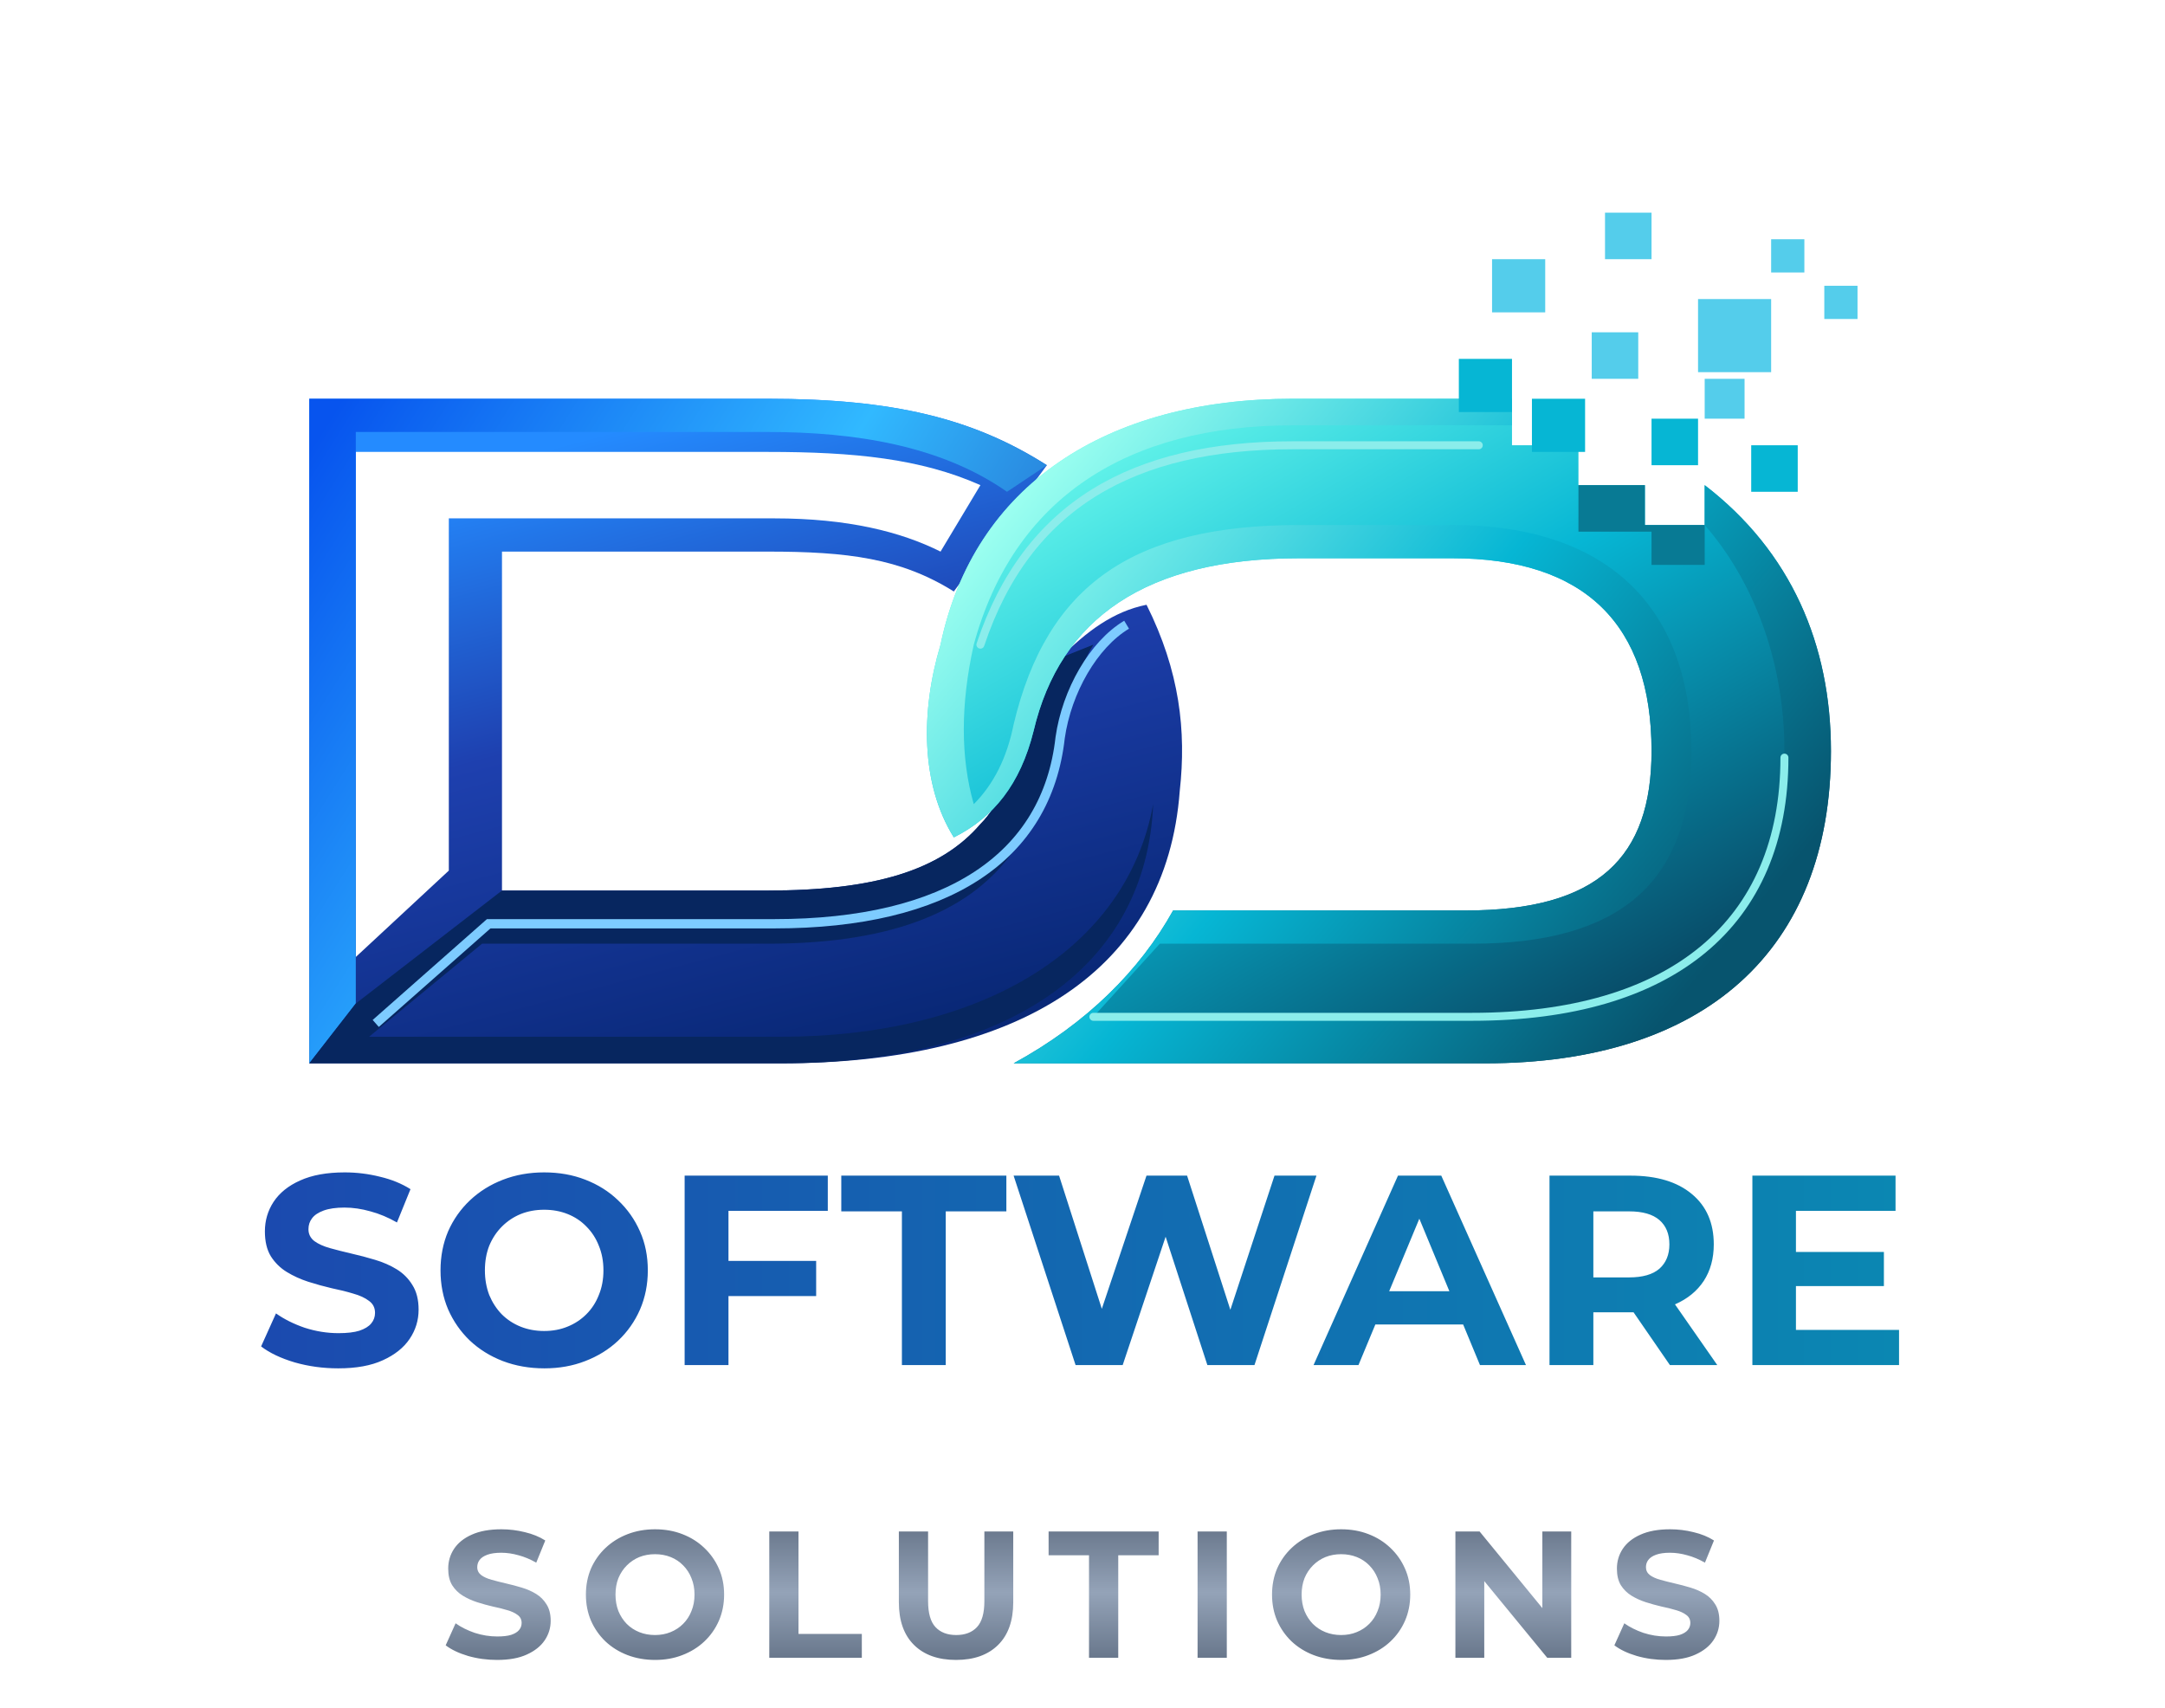
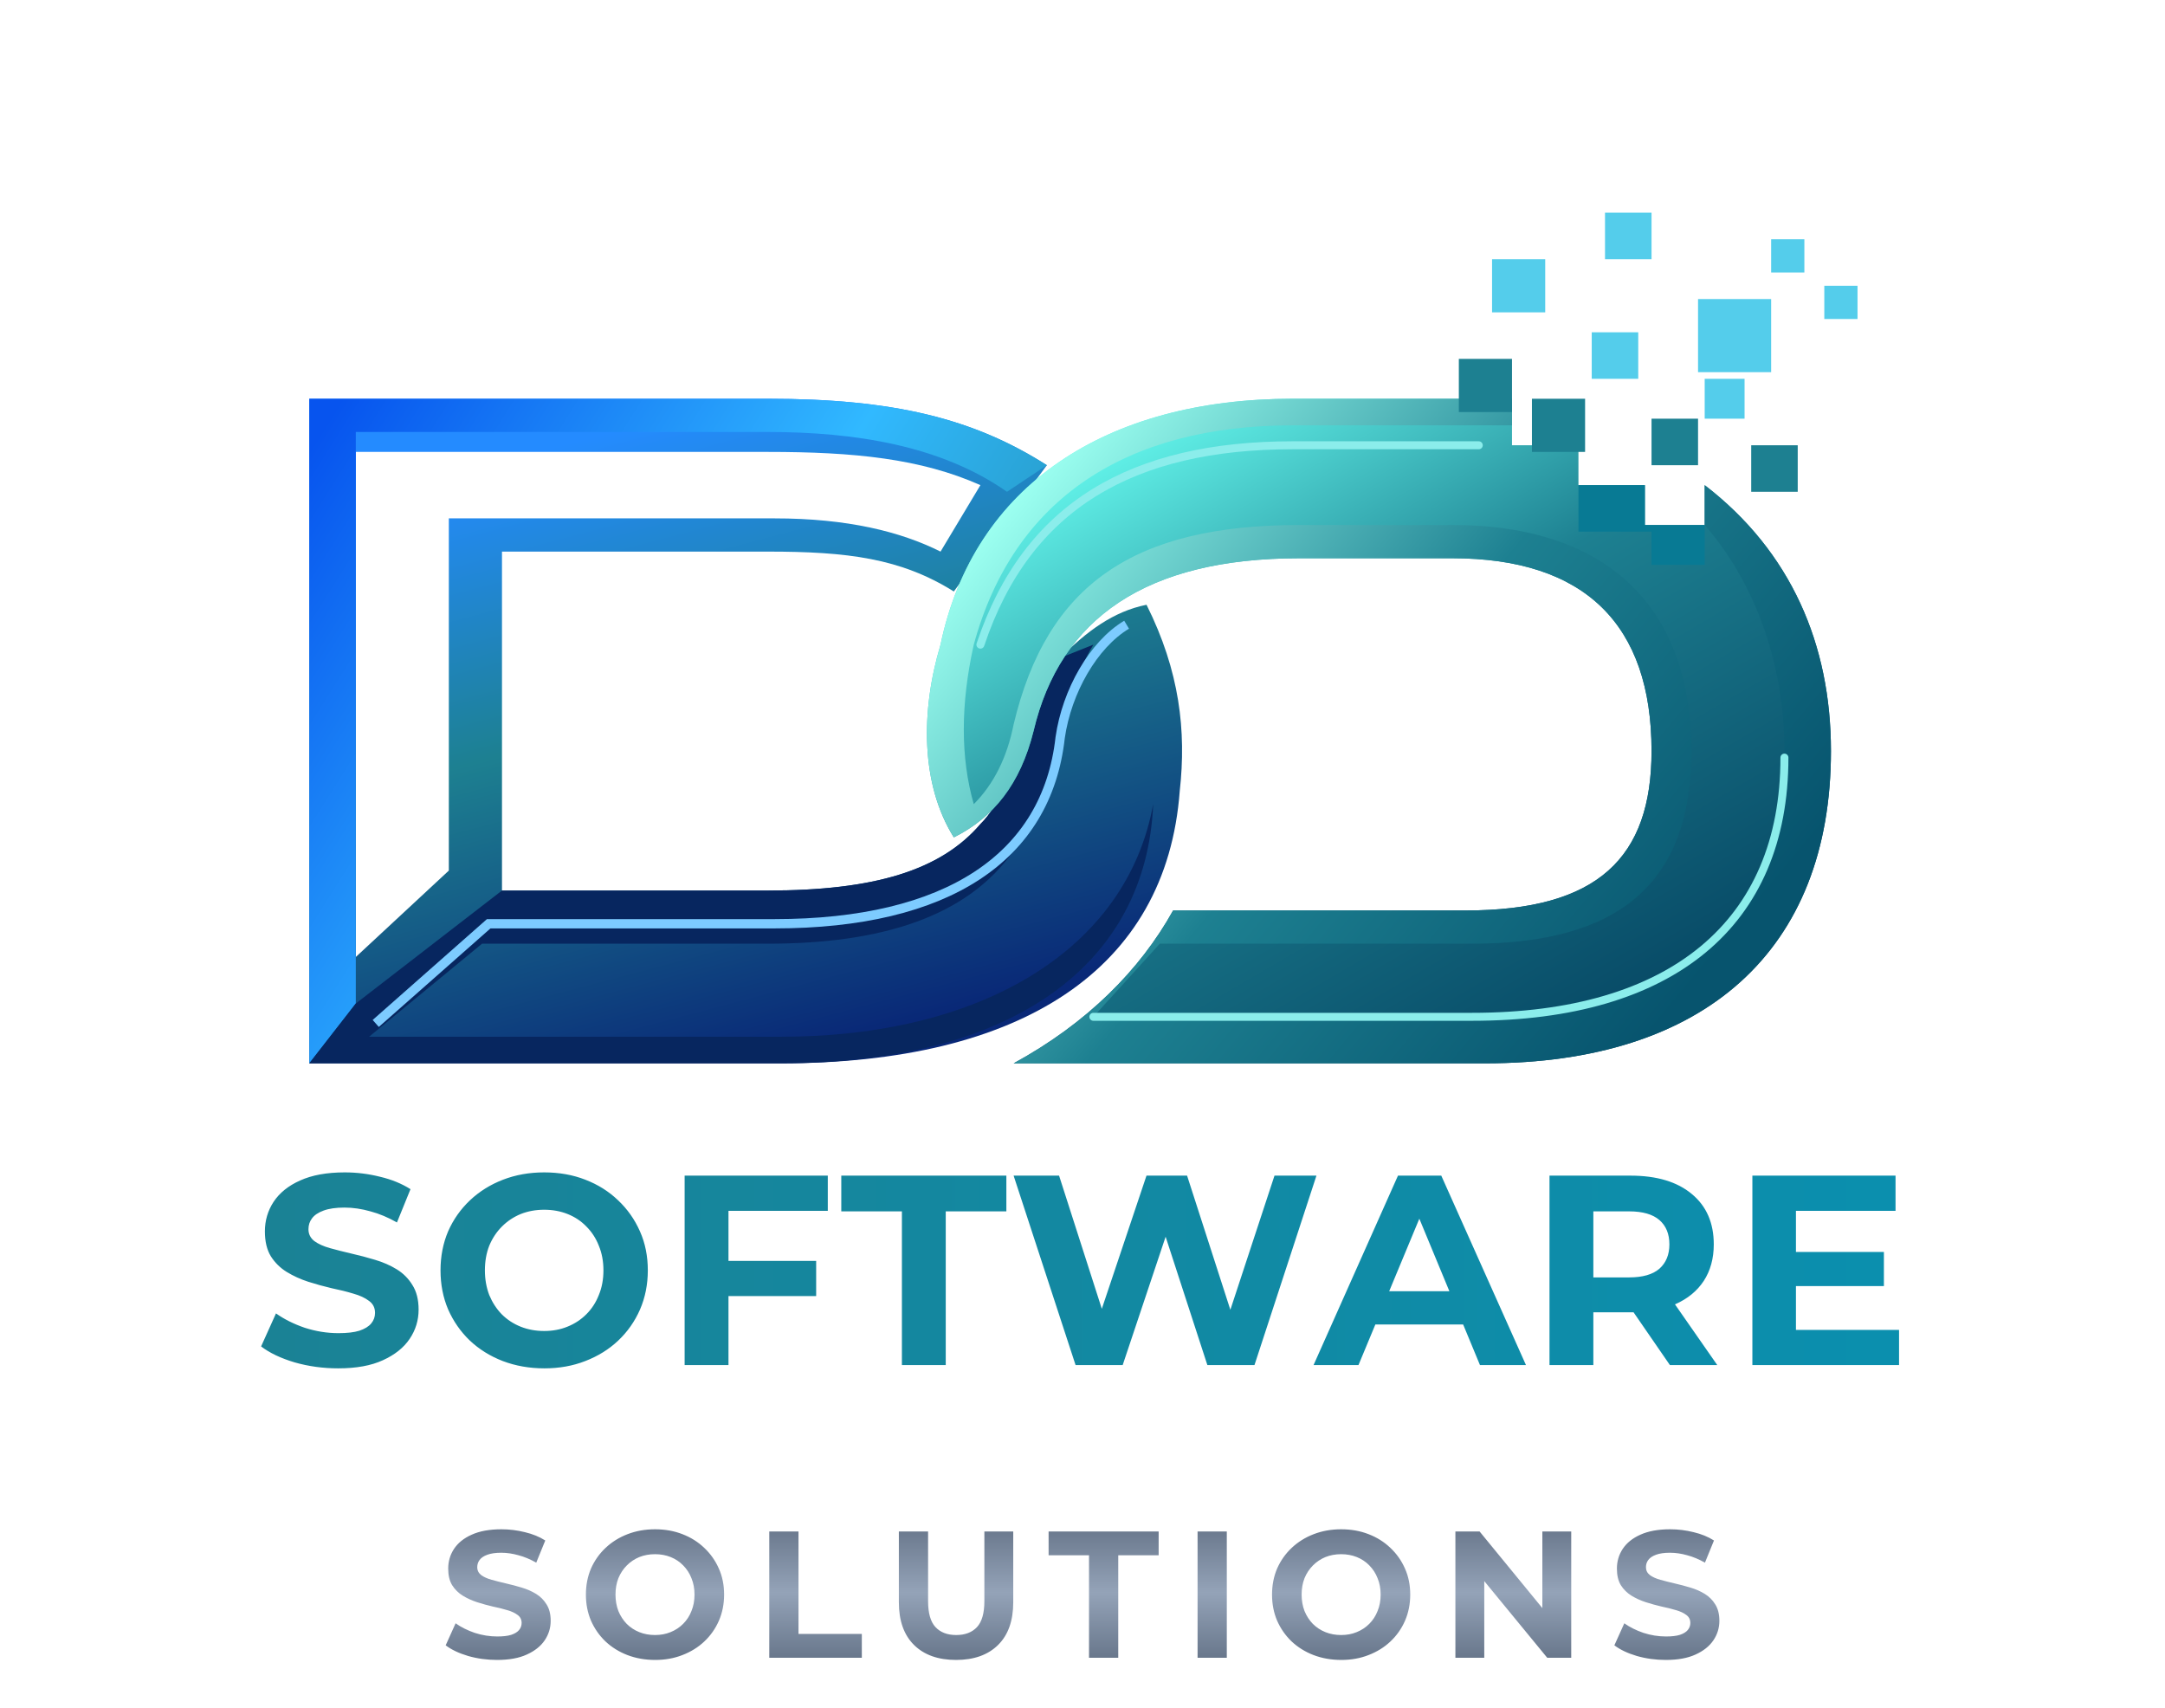
<svg xmlns="http://www.w3.org/2000/svg" width="464" height="366" viewBox="0 0 464 366" fill="none">
  <path d="M66.286 85.447H164.549C191.607 85.447 208.696 89.719 224.362 99.688L204.424 126.746C193.031 119.625 181.638 118.201 164.549 118.201H107.585V190.83H164.549C187.335 190.83 201.576 186.558 210.12 176.589C218.665 168.045 217.241 152.38 227.21 140.987C232.906 135.29 238.603 131.018 245.723 129.594C252.844 143.835 254.268 156.652 252.844 169.469C249.995 207.92 218.665 227.857 167.397 227.857H66.286V85.447ZM76.254 96.839V205.072L96.192 186.558V111.08H165.973C181.638 111.08 193.031 113.929 201.576 118.201L210.12 103.96C197.304 98.263 183.062 96.839 164.549 96.839H76.254Z" fill="url(#paint0_linear_2_654)" />
  <path d="M66.286 85.447H164.549C191.607 85.447 208.696 89.719 224.362 99.688L215.817 105.384C201.576 95.415 183.062 92.567 164.549 92.567H76.254V215.04L66.286 227.857V85.447Z" fill="url(#paint1_linear_2_654)" />
  <path d="M76.254 215.04L107.585 190.83H164.549C187.335 190.83 201.576 186.558 210.12 176.589C218.665 168.044 217.241 152.379 227.21 140.986L234.33 138.138C225.786 152.379 227.21 170.893 217.241 182.286C207.272 196.527 188.759 202.223 164.549 202.223H103.312L79.103 222.161H167.397C210.12 222.161 241.451 203.647 247.147 172.317C245.723 206.495 217.241 227.857 167.397 227.857H66.286L76.254 215.04Z" fill="#07265F" />
  <path d="M80.527 219.313L104.737 197.951H165.973C203 197.951 224.362 183.71 227.21 158.076C228.634 148.107 234.33 138.139 241.451 133.866" stroke-width="1.994" stroke="#7DCBFF" />
  <path d="M204.424 179.438C197.304 168.045 197.304 152.38 201.576 138.139C208.696 103.96 237.179 85.447 277.054 85.447H324.049V95.415H338.29V103.96H352.531V112.505H365.348V103.96C383.862 118.201 392.406 138.139 392.406 160.924C392.406 203.647 365.348 227.857 318.353 227.857H217.241C232.906 219.313 244.299 207.92 251.42 195.103H314.08C342.562 195.103 353.955 183.71 353.955 160.924C353.955 133.866 339.714 119.625 311.232 119.625H278.478C245.723 119.625 227.21 132.442 221.513 156.652C218.665 168.045 212.969 175.165 204.424 179.438Z" fill="url(#paint2_linear_2_654)" />
  <path d="M204.424 179.438C197.304 168.045 197.304 152.38 201.576 138.139C208.696 103.96 237.179 85.447 277.054 85.447H324.049V91.143H277.054C241.451 91.143 217.241 106.808 208.696 138.139C205.848 150.955 205.848 162.348 208.696 172.317C212.969 168.045 215.817 162.348 217.241 155.228C224.362 125.322 242.875 112.505 278.478 112.505H311.232C345.411 112.505 362.5 131.018 362.5 160.924C362.5 189.406 346.835 202.223 315.504 202.223H248.571L234.33 217.889H318.353C361.076 217.889 382.437 196.527 382.437 160.924C382.437 140.987 375.317 123.897 365.348 112.505V103.96C383.862 118.201 392.406 138.139 392.406 160.924C392.406 203.647 365.348 227.857 318.353 227.857H217.241C232.906 219.313 244.299 207.92 251.42 195.103H314.08C342.562 195.103 353.955 183.71 353.955 160.924C353.955 133.866 339.714 119.625 311.232 119.625H278.478C245.723 119.625 227.21 132.442 221.513 156.652C218.665 168.045 212.969 175.165 204.424 179.438Z" fill="url(#paint3_linear_2_654)" />
  <path d="M338.29 103.96H352.531V112.505H365.348V121.049H353.955V113.929H338.29V103.96Z" fill="#087A94" />
  <path d="M210.12 138.139C220.089 108.232 242.875 95.415 277.053 95.415H316.928M234.33 217.889H315.504C358.227 217.889 382.437 197.951 382.437 162.348" stroke-width="1.709" stroke-linecap="round" stroke="#8BEDEB" />
-   <path d="M312.656 76.902H324.049V88.295H312.656V76.902ZM328.321 85.447H339.714V96.839H328.321V85.447ZM353.955 89.719H363.924V99.688H353.955V89.719ZM375.317 95.415H385.286V105.384H375.317V95.415Z" fill="#06B6D4" />
+   <path d="M312.656 76.902H324.049V88.295H312.656V76.902ZM328.321 85.447H339.714V96.839H328.321V85.447ZM353.955 89.719H363.924V99.688H353.955V89.719ZM375.317 95.415H385.286V105.384H375.317V95.415Z" fill="#1D8091" />
  <path d="M319.776 55.54H331.169V66.933H319.776V55.54ZM343.986 45.572H353.955V55.54H343.986V45.572ZM341.138 71.206H351.107V81.174H341.138V71.206ZM363.924 64.085H379.589V79.75H363.924V64.085ZM365.348 81.174H373.892V89.719H365.348V81.174ZM379.589 51.268H386.709V58.389H379.589V51.268ZM390.982 61.237H398.102V68.357H390.982V61.237Z" fill="#54CDEB" />
  <path d="M72.489 293.22C69.241 293.22 66.129 292.795 63.151 291.944C60.174 291.055 57.777 289.914 55.959 288.522L59.149 281.446C60.889 282.683 62.939 283.708 65.297 284.52C67.695 285.293 70.111 285.68 72.547 285.68C74.403 285.68 75.892 285.506 77.013 285.158C78.173 284.771 79.024 284.249 79.565 283.592C80.107 282.935 80.377 282.181 80.377 281.33C80.377 280.247 79.952 279.397 79.101 278.778C78.251 278.121 77.129 277.599 75.737 277.212C74.345 276.787 72.799 276.4 71.097 276.052C69.435 275.665 67.753 275.201 66.051 274.66C64.389 274.119 62.861 273.423 61.469 272.572C60.077 271.721 58.937 270.6 58.047 269.208C57.197 267.816 56.771 266.037 56.771 263.872C56.771 261.552 57.39 259.445 58.627 257.55C59.903 255.617 61.798 254.089 64.311 252.968C66.863 251.808 70.053 251.228 73.881 251.228C76.433 251.228 78.947 251.537 81.421 252.156C83.896 252.736 86.081 253.625 87.975 254.824L85.075 261.958C83.181 260.875 81.286 260.083 79.391 259.58C77.497 259.039 75.641 258.768 73.823 258.768C72.006 258.768 70.517 258.981 69.357 259.406C68.197 259.831 67.366 260.392 66.863 261.088C66.361 261.745 66.109 262.519 66.109 263.408C66.109 264.452 66.535 265.303 67.385 265.96C68.236 266.579 69.357 267.081 70.749 267.468C72.141 267.855 73.669 268.241 75.331 268.628C77.033 269.015 78.715 269.459 80.377 269.962C82.079 270.465 83.625 271.141 85.017 271.992C86.409 272.843 87.531 273.964 88.381 275.356C89.271 276.748 89.715 278.507 89.715 280.634C89.715 282.915 89.077 285.003 87.801 286.898C86.525 288.793 84.611 290.32 82.059 291.48C79.546 292.64 76.356 293.22 72.489 293.22ZM116.684 293.22C113.475 293.22 110.498 292.698 107.752 291.654C105.046 290.61 102.687 289.141 100.676 287.246C98.704 285.351 97.158 283.128 96.036 280.576C94.954 278.024 94.412 275.24 94.412 272.224C94.412 269.208 94.954 266.424 96.036 263.872C97.158 261.32 98.724 259.097 100.734 257.202C102.745 255.307 105.104 253.838 107.81 252.794C110.517 251.75 113.456 251.228 116.626 251.228C119.836 251.228 122.774 251.75 125.442 252.794C128.149 253.838 130.488 255.307 132.46 257.202C134.471 259.097 136.037 261.32 137.158 263.872C138.28 266.385 138.84 269.169 138.84 272.224C138.84 275.24 138.28 278.043 137.158 280.634C136.037 283.186 134.471 285.409 132.46 287.304C130.488 289.16 128.149 290.61 125.442 291.654C122.774 292.698 119.855 293.22 116.684 293.22ZM116.626 285.216C118.444 285.216 120.106 284.907 121.614 284.288C123.161 283.669 124.514 282.78 125.674 281.62C126.834 280.46 127.724 279.087 128.342 277.502C129 275.917 129.328 274.157 129.328 272.224C129.328 270.291 129 268.531 128.342 266.946C127.724 265.361 126.834 263.988 125.674 262.828C124.553 261.668 123.219 260.779 121.672 260.16C120.126 259.541 118.444 259.232 116.626 259.232C114.809 259.232 113.127 259.541 111.58 260.16C110.072 260.779 108.738 261.668 107.578 262.828C106.418 263.988 105.51 265.361 104.852 266.946C104.234 268.531 103.924 270.291 103.924 272.224C103.924 274.119 104.234 275.878 104.852 277.502C105.51 279.087 106.399 280.46 107.52 281.62C108.68 282.78 110.034 283.669 111.58 284.288C113.127 284.907 114.809 285.216 116.626 285.216ZM146.73 292.524V251.924H177.412V259.464H156.126V292.524H146.73ZM155.43 277.734V270.194H174.918V277.734H155.43ZM193.295 292.524V259.58H180.303V251.924H215.683V259.58H202.691V292.524H193.295ZM230.518 292.524L217.236 251.924H226.98L238.522 287.884H233.65L245.714 251.924H254.414L266.014 287.884H261.316L273.148 251.924H282.138L268.856 292.524H258.764L248.498 260.972H251.166L240.61 292.524H230.518ZM281.517 292.524L299.613 251.924H308.893L327.047 292.524H317.187L302.339 256.68H306.051L291.145 292.524H281.517ZM290.565 283.824L293.059 276.69H313.939L316.491 283.824H290.565ZM332.088 292.524V251.924H349.43C355.075 251.924 359.464 253.239 362.596 255.868C365.728 258.459 367.294 262.055 367.294 266.656C367.294 269.672 366.578 272.282 365.148 274.486C363.717 276.651 361.687 278.314 359.058 279.474C356.428 280.634 353.296 281.214 349.662 281.214H337.308L341.484 277.096V292.524H332.088ZM357.898 292.524L347.748 277.792H357.782L368.048 292.524H357.898ZM341.484 278.14L337.308 273.732H349.14C352.04 273.732 354.205 273.113 355.636 271.876C357.066 270.6 357.782 268.86 357.782 266.656C357.782 264.413 357.066 262.673 355.636 261.436C354.205 260.199 352.04 259.58 349.14 259.58H337.308L341.484 255.114V278.14ZM375.567 292.524V251.924H406.249V259.464H384.905V284.984H407.003V292.524H375.567ZM384.209 275.588V268.28H403.755V275.588H384.209Z" fill="url(#paint4_linear_2_654)" />
  <path d="M106.537 355.702C104.371 355.702 102.296 355.419 100.311 354.852C98.326 354.259 96.728 353.498 95.517 352.57L97.643 347.853C98.803 348.678 100.17 349.361 101.742 349.902C103.34 350.418 104.951 350.676 106.575 350.676C107.813 350.676 108.805 350.56 109.553 350.328C110.326 350.07 110.893 349.722 111.254 349.284C111.615 348.845 111.795 348.343 111.795 347.776C111.795 347.054 111.512 346.487 110.945 346.074C110.378 345.636 109.63 345.288 108.702 345.03C107.774 344.747 106.743 344.489 105.609 344.257C104.5 343.999 103.379 343.69 102.245 343.329C101.136 342.968 100.118 342.504 99.19 341.937C98.262 341.37 97.501 340.622 96.909 339.694C96.341 338.766 96.058 337.581 96.058 336.137C96.058 334.59 96.47 333.185 97.295 331.922C98.146 330.633 99.409 329.615 101.085 328.868C102.786 328.094 104.913 327.708 107.465 327.708C109.166 327.708 110.842 327.914 112.491 328.326C114.141 328.713 115.598 329.306 116.861 330.105L114.927 334.861C113.664 334.139 112.401 333.611 111.138 333.276C109.875 332.915 108.638 332.734 107.426 332.734C106.214 332.734 105.222 332.876 104.449 333.16C103.675 333.443 103.121 333.817 102.786 334.281C102.451 334.719 102.283 335.235 102.283 335.828C102.283 336.524 102.567 337.091 103.134 337.529C103.701 337.941 104.449 338.277 105.377 338.534C106.305 338.792 107.323 339.05 108.431 339.308C109.566 339.565 110.687 339.862 111.795 340.197C112.93 340.532 113.961 340.983 114.889 341.55C115.817 342.117 116.564 342.865 117.131 343.793C117.724 344.721 118.021 345.894 118.021 347.312C118.021 348.833 117.595 350.225 116.745 351.488C115.894 352.751 114.618 353.769 112.917 354.542C111.241 355.316 109.114 355.702 106.537 355.702ZM140.419 355.702C138.279 355.702 136.294 355.354 134.464 354.658C132.66 353.962 131.087 352.983 129.747 351.72C128.432 350.457 127.401 348.974 126.654 347.273C125.932 345.572 125.571 343.716 125.571 341.705C125.571 339.694 125.932 337.838 126.654 336.137C127.401 334.436 128.445 332.953 129.786 331.69C131.126 330.427 132.699 329.448 134.503 328.752C136.307 328.056 138.266 327.708 140.38 327.708C142.52 327.708 144.479 328.056 146.258 328.752C148.062 329.448 149.622 330.427 150.936 331.69C152.277 332.953 153.321 334.436 154.068 336.137C154.816 337.813 155.19 339.669 155.19 341.705C155.19 343.716 154.816 345.585 154.068 347.312C153.321 349.013 152.277 350.495 150.936 351.758C149.622 352.996 148.062 353.962 146.258 354.658C144.479 355.354 142.533 355.702 140.419 355.702ZM140.38 350.366C141.592 350.366 142.7 350.16 143.706 349.748C144.737 349.335 145.639 348.742 146.412 347.969C147.186 347.196 147.779 346.281 148.191 345.224C148.629 344.167 148.848 342.994 148.848 341.705C148.848 340.416 148.629 339.243 148.191 338.186C147.779 337.129 147.186 336.214 146.412 335.441C145.665 334.668 144.775 334.075 143.744 333.662C142.713 333.25 141.592 333.044 140.38 333.044C139.169 333.044 138.047 333.25 137.016 333.662C136.011 334.075 135.122 334.668 134.348 335.441C133.575 336.214 132.969 337.129 132.531 338.186C132.118 339.243 131.912 340.416 131.912 341.705C131.912 342.968 132.118 344.141 132.531 345.224C132.969 346.281 133.562 347.196 134.31 347.969C135.083 348.742 135.985 349.335 137.016 349.748C138.047 350.16 139.169 350.366 140.38 350.366ZM164.869 355.238V328.172H171.133V350.134H184.705V355.238H164.869ZM204.899 355.702C201.058 355.702 198.055 354.633 195.89 352.493C193.725 350.353 192.642 347.299 192.642 343.329V328.172H198.906V343.097C198.906 345.675 199.434 347.531 200.491 348.665C201.548 349.799 203.03 350.366 204.938 350.366C206.846 350.366 208.328 349.799 209.385 348.665C210.442 347.531 210.97 345.675 210.97 343.097V328.172H217.157V343.329C217.157 347.299 216.074 350.353 213.909 352.493C211.743 354.633 208.74 355.702 204.899 355.702ZM233.396 355.238V333.276H224.735V328.172H248.321V333.276H239.66V355.238H233.396ZM256.663 355.238V328.172H262.927V355.238H256.663ZM287.469 355.702C285.329 355.702 283.344 355.354 281.514 354.658C279.71 353.962 278.137 352.983 276.797 351.72C275.482 350.457 274.451 348.974 273.703 347.273C272.982 345.572 272.621 343.716 272.621 341.705C272.621 339.694 272.982 337.838 273.703 336.137C274.451 334.436 275.495 332.953 276.835 331.69C278.176 330.427 279.748 329.448 281.553 328.752C283.357 328.056 285.316 327.708 287.43 327.708C289.57 327.708 291.529 328.056 293.307 328.752C295.112 329.448 296.671 330.427 297.986 331.69C299.327 332.953 300.371 334.436 301.118 336.137C301.866 337.813 302.239 339.669 302.239 341.705C302.239 343.716 301.866 345.585 301.118 347.312C300.371 349.013 299.327 350.495 297.986 351.758C296.671 352.996 295.112 353.962 293.307 354.658C291.529 355.354 289.583 355.702 287.469 355.702ZM287.43 350.366C288.642 350.366 289.75 350.16 290.755 349.748C291.787 349.335 292.689 348.742 293.462 347.969C294.235 347.196 294.828 346.281 295.241 345.224C295.679 344.167 295.898 342.994 295.898 341.705C295.898 340.416 295.679 339.243 295.241 338.186C294.828 337.129 294.235 336.214 293.462 335.441C292.715 334.668 291.825 334.075 290.794 333.662C289.763 333.25 288.642 333.044 287.43 333.044C286.219 333.044 285.097 333.25 284.066 333.662C283.061 334.075 282.171 334.668 281.398 335.441C280.625 336.214 280.019 337.129 279.581 338.186C279.168 339.243 278.962 340.416 278.962 341.705C278.962 342.968 279.168 344.141 279.581 345.224C280.019 346.281 280.612 347.196 281.359 347.969C282.133 348.742 283.035 349.335 284.066 349.748C285.097 350.16 286.219 350.366 287.43 350.366ZM311.919 355.238V328.172H317.1L333.069 347.66H330.556V328.172H336.743V355.238H331.6L315.592 335.75H318.105V355.238H311.919ZM357.011 355.702C354.846 355.702 352.771 355.419 350.786 354.852C348.801 354.259 347.203 353.498 345.991 352.57L348.118 347.853C349.278 348.678 350.644 349.361 352.217 349.902C353.815 350.418 355.426 350.676 357.05 350.676C358.287 350.676 359.28 350.56 360.027 350.328C360.801 350.07 361.368 349.722 361.729 349.284C362.089 348.845 362.27 348.343 362.27 347.776C362.27 347.054 361.986 346.487 361.419 346.074C360.852 345.636 360.105 345.288 359.177 345.03C358.249 344.747 357.217 344.489 356.083 344.257C354.975 343.999 353.853 343.69 352.719 343.329C351.611 342.968 350.592 342.504 349.665 341.937C348.737 341.37 347.976 340.622 347.383 339.694C346.816 338.766 346.533 337.581 346.533 336.137C346.533 334.59 346.945 333.185 347.77 331.922C348.621 330.633 349.884 329.615 351.559 328.868C353.26 328.094 355.387 327.708 357.939 327.708C359.641 327.708 361.316 327.914 362.966 328.326C364.616 328.713 366.072 329.306 367.335 330.105L365.402 334.861C364.139 334.139 362.876 333.611 361.613 333.276C360.349 332.915 359.112 332.734 357.901 332.734C356.689 332.734 355.697 332.876 354.923 333.16C354.15 333.443 353.596 333.817 353.26 334.281C352.925 334.719 352.758 335.235 352.758 335.828C352.758 336.524 353.041 337.091 353.609 337.529C354.176 337.941 354.923 338.277 355.851 338.534C356.779 338.792 357.797 339.05 358.906 339.308C360.04 339.565 361.161 339.862 362.27 340.197C363.404 340.532 364.435 340.983 365.363 341.55C366.291 342.117 367.039 342.865 367.606 343.793C368.199 344.721 368.495 345.894 368.495 347.312C368.495 348.833 368.07 350.225 367.219 351.488C366.368 352.751 365.092 353.769 363.391 354.542C361.716 355.316 359.589 355.702 357.011 355.702Z" fill="url(#paint5_linear_2_654)" />
  <defs>
    <linearGradient id="paint0_linear_2_654" x1="141.763" y1="89.719" x2="177.366" y2="223.585" gradientUnits="userSpaceOnUse">
      <stop stop-color="#248BFF" />
-       <stop offset="0.44" stop-color="#1E40AF" />
+       <stop offset="0.44" stop-color="#1D8091" />
      <stop offset="1" stop-color="#092877" />
    </linearGradient>
    <linearGradient id="paint1_linear_2_654" x1="70.558" y1="89.719" x2="235.754" y2="193.679" gradientUnits="userSpaceOnUse">
      <stop stop-color="#0754EE" />
      <stop offset="0.5" stop-color="#31B9FF" />
-       <stop offset="1" stop-color="#1E40AF" />
+       <stop offset="1" stop-color="#1D8091" />
    </linearGradient>
    <linearGradient id="paint2_linear_2_654" x1="251.42" y1="88.295" x2="331.17" y2="225.009" gradientUnits="userSpaceOnUse">
      <stop stop-color="#62F3E9" />
-       <stop offset="0.43" stop-color="#06B6D4" />
+       <stop offset="0.43" stop-color="#1D8091" />
      <stop offset="1" stop-color="#084B67" />
    </linearGradient>
    <linearGradient id="paint3_linear_2_654" x1="228.634" y1="93.991" x2="365.348" y2="207.92" gradientUnits="userSpaceOnUse">
      <stop stop-color="#9BFFF0" />
-       <stop offset="0.5" stop-color="#06B6D4" />
+       <stop offset="0.5" stop-color="#1D8091" />
      <stop offset="1" stop-color="#07546E" />
    </linearGradient>
    <linearGradient id="paint4_linear_2_654" x1="0" y1="272.524" x2="464" y2="272.524" gradientUnits="userSpaceOnUse">
-       <stop stop-color="#1E40AF" />
+       <stop stop-color="#1D8091" />
      <stop offset="1" stop-color="#0891B2" />
    </linearGradient>
    <linearGradient id="paint5_linear_2_654" x1="232" y1="316.238" x2="232" y2="366.238" gradientUnits="userSpaceOnUse">
      <stop stop-color="#475569" />
      <stop offset="0.5" stop-color="#94A3B8" />
      <stop offset="1" stop-color="#475569" />
    </linearGradient>
  </defs>
</svg>
